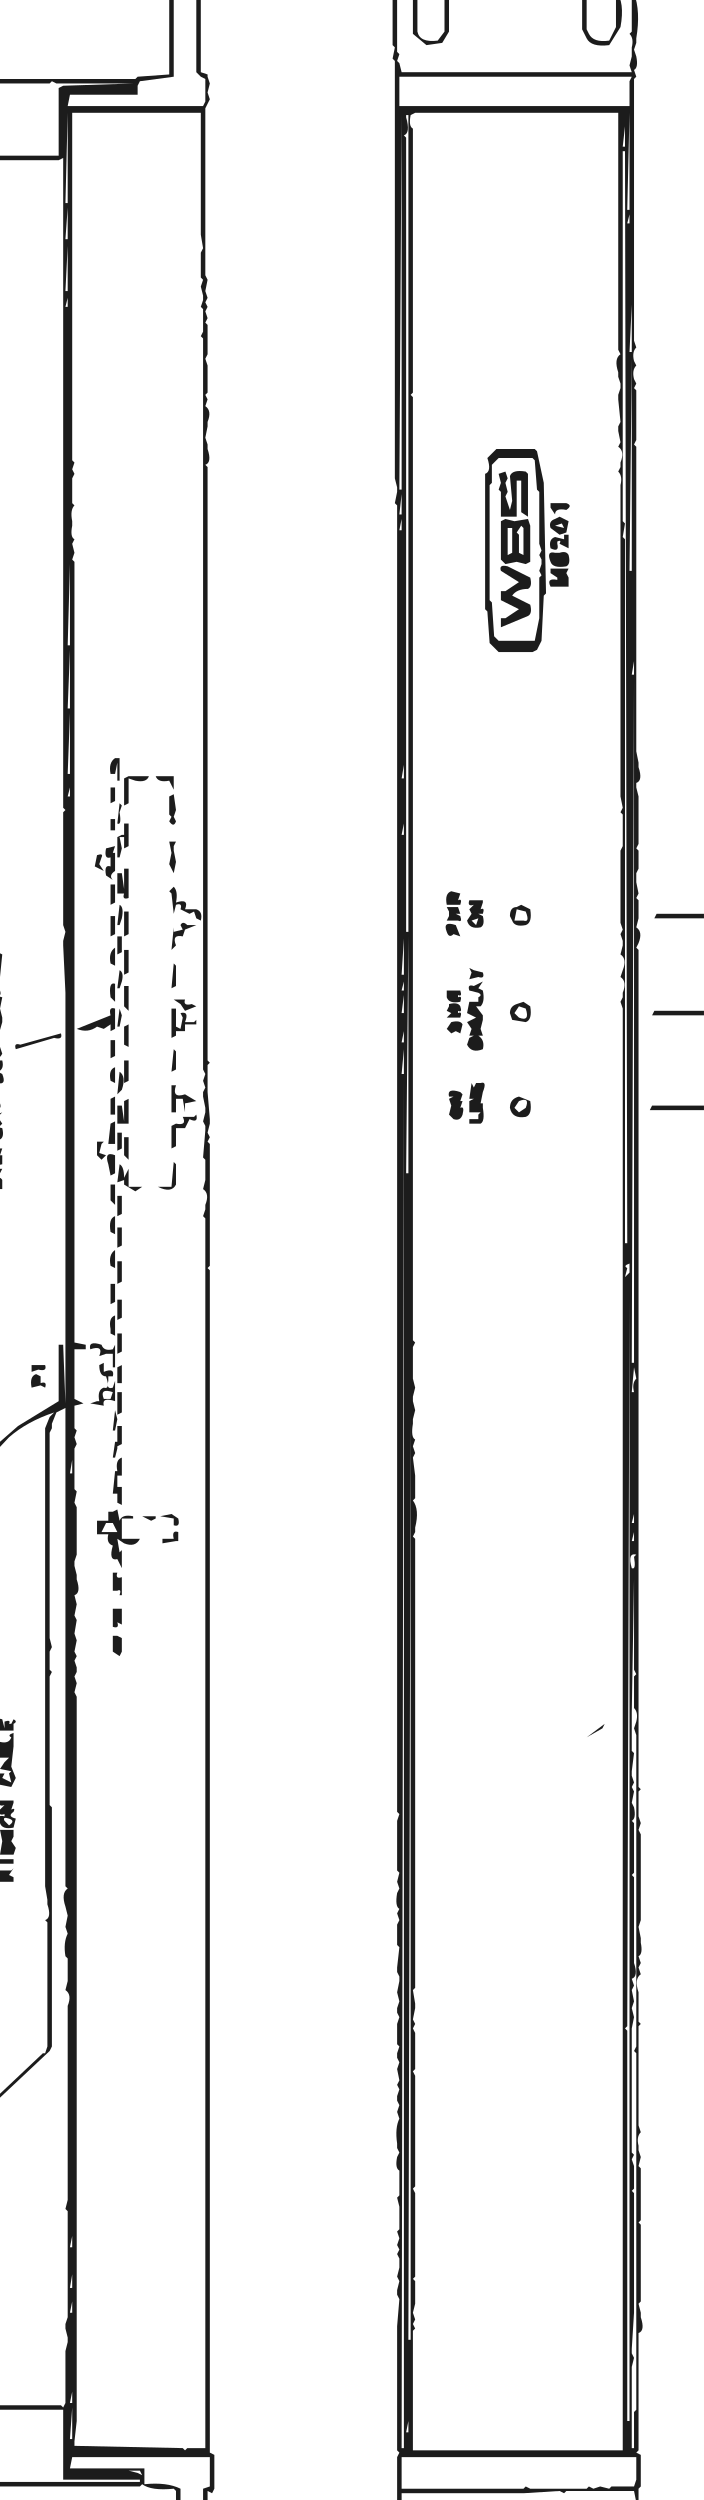
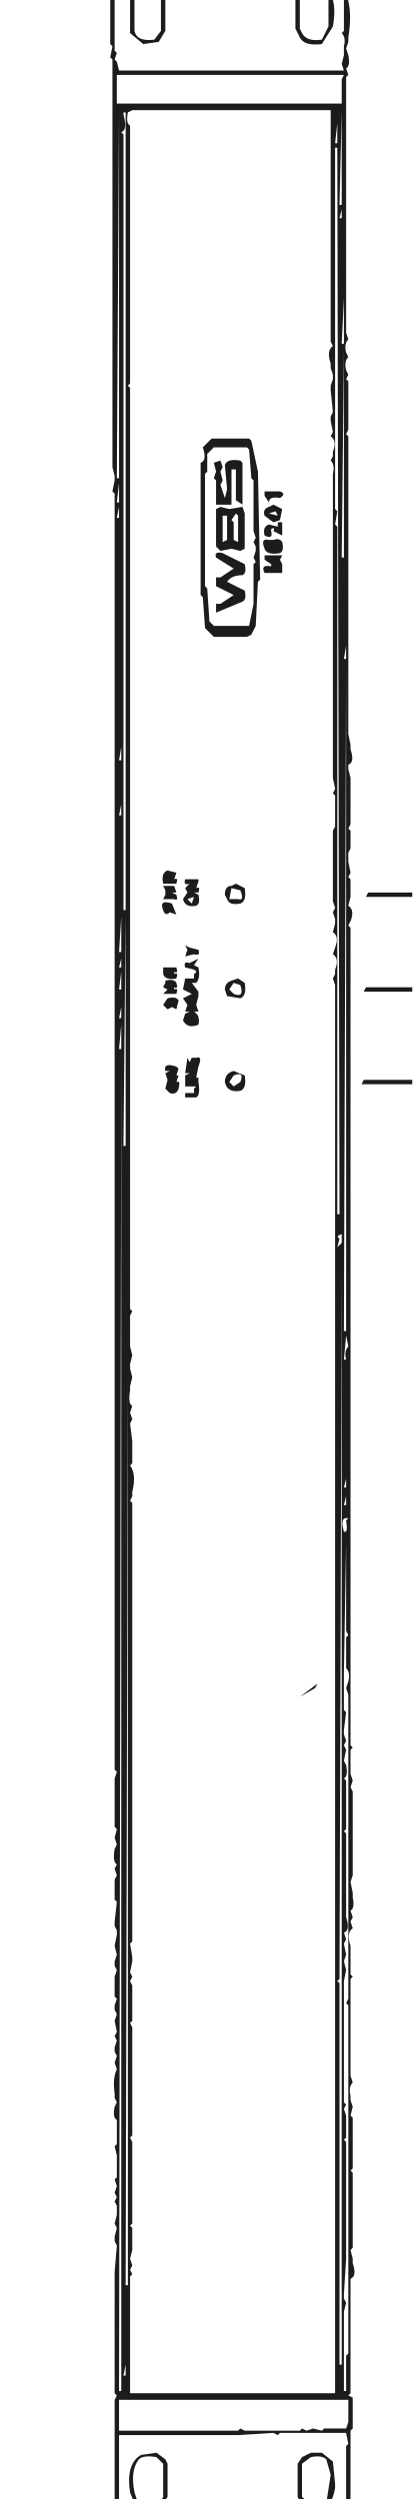
- <svg xmlns="http://www.w3.org/2000/svg" viewBox="0 0 312 1108" data-from="Modules/COMPUTERS/M5201/MECHANICAL/1986 - M5201 - 5201-04-001 - MACHINE CONTROL MODULE MODULE LAYOUT.jpg" data-kind="layout">
-   <g transform="translate(0 1108) rotate(-90)">
+ <svg xmlns="http://www.w3.org/2000/svg" viewBox="0 0 187 1134" data-from="Modules/COMPUTERS/M5201/MECHANICAL/1986 - M5201 - 5201-04-001 - MACHINE CONTROL MODULE MODULE LAYOUT.jpg" data-kind="layout">
+   <g transform="translate(0 1134) rotate(-90)">
    <defs>
      <clipPath id="c">
-         <rect width="1108" height="312" />
+         <rect width="1134" height="187" />
      </clipPath>
    </defs>
    <g clip-path="url(#c)">
-       <g transform="translate(-296 -993)" fill="#1c1c1c">
-         <path class="line" d="M1261 148L1264 149L1266 149L1268 148L1269 149L1280 149L1282 148L1286 149L1289 148L1291 149L1294 148Q1295 150 1300 149L1302 148L1304 149L1306 148L1308 149L1308 158L1307 152L1306 150L1260 150L1259 151L1257 150L1255 150L1250 151L1248 151L1243 150Q1241 153 1236 151Q1234 149 1229 150L1228 151L1185 151L1183 151L1170 151L1170 161L1177 161L1178 162L1190 162Q1191 160 1196 161L1198 161L1307 161L1308 160L1309 161L1309 149L1317 149L1319 149L1321 150L1321 163L1316 162L1315 163L1156 164L1169 164L1170 165Q1171 163 1176 164L1179 165L1183 164L1185 165L1186 164L1321 164L1321 166L1311 166L1311 167L1322 167L1322 157L1323 156L1358 156L1360 156L1364 156Q1363 159 1366 158L1367 160L1367 255L1367 257L1367 459L1368 461L1368 463L1367 466L1367 468L1367 484L1368 486L1367 490Q1370 491 1368 498L1367 500L1368 501L1368 517L1368 521L1368 799L1369 801L1368 806L1369 808L1369 810L1368 816L1369 818L1368 821L1369 823L1369 1053L1370 1054L1371 1068L1415 1068L1417 1069L1417 1082L1372 1082L1371 1085L1370 1085L1367 1086L1363 1085L1360 1086L1356 1084L1308 1084L1306 1084L1282 1084L1280 1085L1275 1084L1272 1085L1270 1084L1268 1085L1266 1084L1263 1085L1261 1084L1260 1085L1247 1085L1245 1084L1242 1085L1240 1085L1230 1085L1229 1084L1227 1085L1224 1084Q1222 1087 1217 1085L1215 1085L1210 1084L1207 1085L1205 1085Q1199 1087 1198 1084L1197 1085L934 1085L933 1086L932 1085L922 1085L920 1085L908 1086L906 1086L902 1085L900 1086L898 1085L897 1086L885 1086L883 1086L843 1086L842 1085L841 1086L319 1086L317 1086L316 1088L301 1088L299 1087L300 1085L259 1085L257 1084Q259 1078 256 1077L257 1074Q255 1072 258 1071L300 1071L301 1070Q300 1060 303 1056L302 1055L302 879L301 877L301 875L301 380L300 379L301 378L301 368L301 364Q299 360 300 353L300 347L301 342L300 340L300 338L301 334L300 332L301 330L300 326L300 324L301 320L300 318L300 316L301 313L301 311L300 305L300 303L300 162L302 160Q304 161 303 159L305 157L346 157Q345 152 348 150L357 150L358 152L359 157L359 151L366 150L367 151L401 151L405 150L408 151L410 150L411 151L421 151L423 151L426 150L429 151L432 150L434 150L491 150L492 151L498 151L498 154L497 152L475 152L475 162L473 162L474 160L473 157L474 155Q473 152 469 153L469 163L475 163L475 165L383 165Q381 165 382 161L383 161Q382 165 387 163L389 163L460 163L460 161L459 154L461 155L461 163L462 163L462 152L460 153L459 152L418 152L416 152L396 152L396 162L395 162L395 153L393 152L393 162L392 153L384 152L382 153L381 152L362 152Q359 153 360 157L380 157Q381 157 380 163L382 169L382 166L402 166L403 167L404 166L475 166L476 169L476 157L500 157L500 157L500 151L502 151L505 150L511 151L511 157L512 157L546 157L547 158Q546 152 549 150L560 150L560 152L554 152L554 162L559 162L559 155L560 155L561 162L561 150L700 150L700 151L700 162L701 162L701 152L703 150L713 150L713 164L550 164L549 166L551 165L561 166L563 165L566 166L567 165L713 165L713 167L704 167L704 168L715 168L715 158L716 157L750 157L751 168L751 151L753 149L761 149L762 151L762 161L764 161L764 151L766 149L901 149L903 150L903 152L902 151L765 151L765 161L766 161L902 161L904 161L904 149L916 149L917 152L917 154L918 161L920 156L952 156L953 157L954 155Q956 156 955 161L958 161L958 151L953 151L963 149L966 150L967 161L967 151L969 149L1105 149L1106 151L970 151L968 153L969 155L968 158L969 161L1107 161L1107 149L1119 149Q1121 150 1119 152L1120 154L1119 156L1121 158L1122 157L1135 157L1136 156Q1137 159 1144 157L1146 157L1150 156L1153 157L1154 158L1154 167L1155 167L1155 149L1167 149Q1169 150 1167 152Q1165 158 1168 160L1166 160L1166 151L1162 151L1162 161L1169 161L1169 150L1170 149L1260 149L1261 148ZM1365 160L1333 192L1333 379L1333 381L1334 386L1333 388L1334 392L1333 395L1334 396L1334 683L1335 684L1334 687L1334 689Q1333 698 1335 704L1335 706L1335 1019L1336 1019L1365 1019L1366 1021L1367 1052L1367 1020L1367 1018L1368 1016L1367 1015L1367 819L1366 818L1367 814L1366 811L1367 809L1367 792L1366 791L1367 789L1366 785L1366 414L1365 409L1366 407L1365 402L1365 400L1366 397L1366 395L1365 392L1365 377L1366 376L1365 375L1365 160ZM303 161L302 511L302 513L303 516L302 518L302 520L303 529L303 533L302 535L303 536L303 560L303 562Q305 568 302 570L303 572L303 585L303 587L303 600L302 601L303 602L303 939L304 940L303 943L303 945L303 954L304 955L303 960L304 962L303 965L304 967L303 969L304 976L304 978Q305 982 303 984L304 985L304 1055L305 1055L305 1021L336 1021L336 826L335 821L336 818L335 816L336 807L336 803L335 801L336 798L335 794L335 792L335 778L336 777L335 776L335 473L335 471L335 440L334 436L334 434Q333 429 335 428L334 426L335 421Q332 419 334 413L334 411L334 193L303 161ZM1333 931L1332 932L990 932L989 933L987 932L960 932L959 933L955 932L951 933L949 932L948 933L940 933L938 933L936 932L935 933L863 933L856 942L842 955L832 960L823 960L813 955L806 945Q805 937 802 933L674 933L673 934L673 952L667 952L666 953L663 952Q658 951 657 953L655 952L623 952L623 933L494 933L493 934L493 970L719 970L738 974Q749 978 758 985L772 1001L783 1019L808 1019L808 1021L782 1022L962 1022L964 1022L985 1021L987 1021L991 1022L994 1021L1028 1021L1030 1021L1044 1021L1045 1022L1046 1021L1334 1021L1333 1019L1333 931ZM338 933L338 1020L337 1021L339 1022L360 1022L362 1022L366 1023L368 1023L372 1022L374 1022L377 1023L424 1023L425 1022L429 1023L511 1023L515 1023Q520 1025 522 1022L526 1023L528 1023L536 1023L537 1022Q543 1021 547 1023L550 1022L555 1023L559 1022Q565 1020 567 1023L568 1022L780 1022L778 1018L773 1016L771 1016L769 1015L680 1015L678 1015L674 1016L672 1015L664 1015L663 1016L661 1015L604 1015L603 1016L591 1016L587 1016L497 1016L495 1015L448 965L444 957L444 934L444 933L338 933ZM458 971L460 976L494 1012L494 1013L497 1014L552 1014L553 1013Q554 1016 560 1014L562 1014L568 1013L570 1013L771 1013L776 1015L778 1017Q774 1005 767 997L751 982L736 975L721 972L461 972L458 971ZM1268 1022L1268 1023L1272 1023L1268 1022ZM1275 1022L1275 1023L1295 1023L1275 1022ZM1298 1022L1298 1023L1312 1023L1298 1022ZM1314 1022L1314 1023L1354 1023L1314 1022ZM1051 1023L1051 1024L1055 1024L1051 1023ZM1061 1023L1061 1024L1088 1024L1061 1023ZM1090 1023L1090 1024L1116 1024L1090 1023ZM1118 1023L1118 1024L1154 1024L1118 1023ZM1357 1023L1357 1083L1359 1084L1369 1084L1370 1082L1372 1080L1415 1080L1415 1071L1415 1070L1370 1070L1368 1055L1366 1054L1362 1054L1362 1024L1357 1023ZM310 1024L310 1057L310 1057L303 1057Q304 1067 301 1073L259 1073L258 1074L258 1082Q259 1084 261 1082L262 1083L293 1083L295 1083L301 1083L302 1086L315 1086L315 1025L310 1024ZM323 1024L323 1025L337 1025L323 1024ZM339 1024L339 1025L344 1025L339 1024ZM379 1024L379 1025L384 1025L379 1024ZM390 1024L390 1025L396 1025L390 1024ZM408 1024L408 1025L413 1025L408 1024ZM751 1024L751 1025L757 1025L751 1024ZM1156 1025L1155 1026L809 1026L808 1031L806 1031L806 1026L784 1026L782 1030L781 1026L771 1026L770 1027L767 1026L764 1027L762 1026L744 1026L743 1027L738 1026L736 1027L715 1027L712 1026L710 1026L706 1027L704 1027Q698 1029 697 1026L693 1027L688 1026L686 1027L680 1026L677 1027L672 1026L670 1027L668 1026L665 1027L663 1027L661 1026L658 1027L654 1026L652 1027L333 1027L331 1027L322 1026L320 1026L319 1074L318 1075L319 1076L319 1084L864 1084L865 1083L868 1084L870 1084Q875 1086 877 1083L881 1084L890 1084L891 1083L903 1084L905 1084L907 1083L911 1084L913 1084L918 1083L920 1083L922 1084L925 1083L928 1084L930 1083L1234 1083L1236 1083L1254 1083L1255 1082L1257 1083L1267 1083L1268 1082L1271 1083L1273 1083L1277 1082L1280 1083L1281 1082L1290 1082L1292 1082L1294 1083L1300 1082L1302 1082L1354 1082L1354 1025L1200 1025L1199 1026L1196 1025L1194 1026L1192 1025L1181 1025L1180 1026Q1178 1024 1173 1025L1171 1025Q1166 1024 1165 1026L1163 1025L1159 1026L1156 1025ZM309 1050L308 1054L307 1056L309 1055L309 1050ZM939 1000Q942 999 941 1002L946 1020Q943 1021 944 1017L939 1000ZM789 1007Q794 1006 795 1009L794 1011L791 1011Q792 1014 789 1013L790 1011L789 1007ZM796 1007L799 1007L799 1013Q796 1014 797 1010L796 1007ZM948 1027L954 1042Q958 1041 957 1044L948 1044L947 1042L950 1042L948 1039L949 1036Q946 1032 948 1027ZM782 1033L783 1036L783 1037Q788 1036 789 1039Q788 1042 794 1040Q794 1037 799 1037L800 1039L796 1039Q798 1044 794 1043L794 1041L792 1041Q788 1040 789 1043L792 1044L783 1044Q785 1038 781 1039L782 1033ZM784 1039L784 1042L787 1043Q789 1037 784 1039ZM806 1033Q810 1032 808 1038Q805 1039 806 1043L808 1044L798 1044L798 1043L804 1043L804 1040L803 1037Q808 1039 806 1033ZM1020 1035L1025 1036Q1026 1039 1024 1038L1021 1037L1018 1039L1020 1035ZM724 1036L730 1036L730 1041L734 1041L734 1043L735 1045L730 1046Q733 1047 732 1052L731 1052L731 1047L722 1047L722 1055Q718 1053 720 1048L722 1045L716 1046L717 1047L709 1047L713 1045Q712 1041 719 1043Q720 1040 724 1041L724 1036ZM725 1038L725 1045L729 1043L729 1040L725 1038ZM892 1036L898 1036L898 1039L897 1038L893 1037L892 1040L890 1038L892 1036ZM1016 1040Q1021 1039 1020 1042L1024 1042Q1023 1039 1028 1040L1029 1044L1026 1043L1026 1044L1018 1044Q1016 1041 1014 1043L1016 1040ZM888 1041Q894 1039 892 1044L884 1044L883 1042L888 1041ZM897 1041L906 1042L907 1044L897 1044L897 1041ZM813 1042L815 1042Q820 1041 821 1044L812 1044L813 1042ZM826 1042L835 1042L835 1044L827 1044L826 1042ZM843 1042Q848 1041 850 1044L842 1044L843 1042ZM858 1042Q864 1041 865 1044L857 1044L858 1042ZM872 1042L879 1042L879 1044L870 1044L872 1042ZM910 1042L917 1042L918 1044L910 1044L910 1042ZM925 1042Q930 1041 931 1044L924 1044L925 1042ZM935 1042L943 1042L943 1044L936 1044L935 1042ZM962 1042Q969 1041 968 1044L960 1044L962 1042ZM977 1042Q982 1041 984 1044L976 1044L977 1042ZM989 1042L998 1042L998 1044L990 1044L989 1042ZM1003 1042L1012 1042L1012 1044L1004 1044L1003 1042ZM1036 1042L1041 1042L1041 1044L1036 1044L1036 1042ZM1048 1042L1055 1042L1055 1044L1049 1044L1048 1042ZM1061 1042Q1066 1041 1068 1044L1068 1046L1058 1046L1058 1045L1066 1045L1061 1044L1061 1042ZM672 1043L679 1043L679 1045L678 1047L672 1047L670 1046L672 1043ZM683 1043L691 1043L691 1047L684 1047L685 1045Q682 1046 683 1043ZM699 1043L707 1043L707 1045Q704 1044 705 1047L697 1047L697 1046Q700 1047 699 1045L699 1043ZM742 1043L752 1044L752 1045Q757 1044 758 1047L750 1047L750 1045L745 1045L745 1047L737 1047L738 1045L742 1045L742 1043ZM758 1043L765 1044L765 1045L772 1045L772 1047L764 1047L763 1045L762 1045L758 1044L758 1043ZM770 1043L779 1044L775 1045L770 1044L770 1043ZM777 1045L787 1045L787 1047L778 1047L777 1045ZM791 1045L798 1045L799 1047L791 1047L791 1045ZM804 1045L813 1045L813 1047L805 1047L804 1045ZM819 1045L828 1045L828 1047L820 1047L819 1045ZM835 1045L845 1045L845 1047L836 1047L835 1045ZM851 1045L860 1045L860 1047L852 1047L851 1045ZM865 1045L874 1045L874 1047L866 1047L865 1045ZM880 1045L888 1046Q887 1048 882 1048L886 1050L878 1050L878 1056L876 1053L879 1048L881 1048L880 1045ZM894 1045L902 1045L902 1047L895 1047L894 1045ZM906 1045L914 1045L914 1047L907 1048L916 1048L917 1050L906 1050L906 1045ZM919 1045L929 1046Q927 1049 921 1047L919 1045ZM949 1045L957 1046L954 1047L949 1046L949 1045ZM966 1045L974 1046Q973 1048 969 1047L966 1046L966 1045ZM981 1045L989 1045L989 1047L982 1047L981 1045ZM994 1045L1003 1046Q1002 1048 997 1047L994 1046L994 1045ZM1008 1045L1017 1045L1017 1047L1010 1048L1019 1048L1019 1050L1006 1050Q1005 1047 1008 1048L1008 1045ZM1024 1045L1033 1045L1034 1047L1034 1048L1039 1048L1039 1050L1029 1050L1028 1048L1033 1048L1033 1046L1028 1047L1024 1046L1024 1045ZM1039 1045L1048 1046L1047 1047L1044 1046Q1038 1047 1039 1045ZM892 1048L900 1048L900 1050L890 1050L892 1048ZM924 1048L934 1048L934 1050L925 1050L924 1048ZM941 1048L949 1048L950 1050L940 1050L941 1048ZM958 1048L967 1048L967 1050L956 1050L958 1048ZM972 1048L983 1048L983 1050L973 1050L972 1048ZM989 1048L1000 1048L1000 1050L990 1050L989 1048ZM1047 1048L1059 1048L1060 1050L1060 1059Q1057 1058 1058 1053L1059 1050L1048 1050L1047 1048ZM732 1056L732 1062L731 1062L730 1060L732 1056ZM1060 1062L1060 1070L1054 1070L1058 1068Q1057 1063 1060 1062ZM878 1063L878 1069L889 1070L888 1071L879 1071Q875 1069 878 1063ZM732 1064L733 1069L731 1072Q727 1073 728 1070L731 1070L732 1064ZM720 1065L722 1065L722 1070Q726 1069 725 1072L721 1072L721 1071L720 1065ZM1009 1068L1011 1070Q1009 1072 1004 1071Q1006 1077 1001 1075L1001 1080Q1000 1083 996 1082L997 1080L1000 1079L999 1077L1001 1073Q1004 1074 1003 1071L999 1070L1008 1069L1009 1068ZM1021 1068L1026 1069L1031 1068L1031 1071L1029 1070L1027 1070L1022 1071L1017 1070L1021 1068ZM1040 1068L1042 1069L1043 1068L1051 1068L1052 1070L1045 1071L1042 1070L1040 1071Q1037 1070 1040 1068ZM895 1069L905 1069L906 1071Q905 1076 909 1074L909 1079L910 1080Q906 1081 908 1077L904 1075L904 1071L896 1071L895 1069ZM911 1069L923 1069L923 1071Q917 1069 919 1075L916 1080L915 1075L911 1075L917 1074L917 1071L911 1071L911 1069ZM929 1069L939 1070L938 1071L930 1071L929 1069ZM944 1069L957 1069L957 1071L949 1071L948 1073L953 1074L955 1073Q956 1077 951 1075L951 1079L952 1080L950 1080L950 1075L947 1075L947 1071L945 1071L944 1069ZM966 1069L977 1070L976 1071L967 1071L966 1069ZM983 1069L993 1070L991 1070L992 1074L994 1073Q996 1074 994 1076L994 1080L992 1075L989 1074Q990 1069 985 1071L983 1069ZM961 1070L961 1075Q958 1074 959 1078L958 1080L956 1075L959 1073L961 1070ZM1378 1167L1383 1168L1384 1167L1416 1167L1417 1169L1417 1273L1418 1274L1414 1275L1412 1275L1409 1274L1407 1274Q1399 1277 1387 1275L1385 1275L1382 1274L1379 1275Q1374 1276 1373 1274L1370 1275L1369 1274L1253 1274L1250 1275Q1248 1273 1244 1274L1242 1275Q1240 1273 1236 1274L1234 1275L1232 1274L1231 1275L1211 1275L1209 1275L1207 1274L1206 1275L1071 1275L1066 1276L1064 1276Q1058 1278 1057 1275L1055 1275L1051 1276L1030 1276L1028 1275L1027 1276L1019 1276L1017 1275L1013 1275L1008 1276L1006 1275L1005 1276L997 1276L993 1275Q991 1278 986 1276L984 1275L983 1276L612 1276L611 1277L610 1276L599 1276L596 1277L593 1276L591 1277L555 1277L553 1277L550 1276L545 1277L543 1277Q538 1278 537 1276L534 1277L532 1276L529 1277Q527 1274 521 1276L519 1276L508 1276L507 1277L506 1276L462 1276L459 1277Q457 1275 453 1276L451 1276L448 1277L444 1276L443 1277L432 1277L430 1277L420 1277L419 1276L418 1277L409 1277L407 1277L384 1277L383 1276L379 1277L377 1277Q371 1279 370 1276L318 1276L317 1275L316 1277L302 1277L301 1276L277 1276L275 1276L257 1276L257 1268L257 1266L256 1262L256 1171L258 1169L315 1169L317 1170L318 1169L371 1169L373 1169L385 1170L387 1169L389 1169L393 1170L395 1169L399 1170L403 1170L405 1169L407 1170L409 1169L412 1170L415 1169L416 1170L426 1170L430 1169L431 1170L442 1170Q443 1168 448 1169L450 1170L452 1169L454 1169Q461 1168 465 1170L468 1169L471 1170L473 1169L475 1169L478 1170L480 1169L482 1170L487 1169L490 1170L492 1169L494 1169L497 1170L498 1169L507 1169L510 1170L512 1169L514 1169L517 1170L521 1169L526 1170L528 1170L530 1169L532 1169L541 1170L542 1169L551 1169L553 1170L556 1169L558 1170Q559 1168 565 1169L567 1170L570 1169L574 1170L575 1169L597 1169L600 1170L601 1169L630 1169L632 1169L1180 1169L1181 1168L1186 1169L1188 1169L1192 1168L1377 1168L1378 1167ZM1377 1169L1376 1170L1372 1171L1372 1273L1375 1272L1379 1273L1383 1273Q1387 1274 1389 1272L1390 1273L1415 1273L1416 1272L1416 1251L1416 1249Q1418 1243 1415 1242Q1414 1237 1416 1236L1415 1232L1415 1230L1416 1227L1415 1222L1416 1219L1415 1217L1416 1214L1415 1213L1415 1172Q1417 1170 1415 1169L1381 1169L1380 1170L1377 1169ZM1169 1170L1169 1171L1174 1171L1169 1170ZM1176 1170L1176 1171L1185 1171L1176 1170ZM1187 1170L1187 1171L1353 1171L1187 1170ZM1357 1170L1357 1272L1368 1272L1370 1273L1370 1171L1370 1170L1357 1170ZM258 1171L258 1274L294 1274L295 1275L300 1274L300 1244L299 1243L300 1241L299 1225L299 1223L299 1171L258 1171ZM301 1171L301 1225L302 1226L301 1228L301 1240L301 1242L301 1253L302 1254L301 1256L302 1259L301 1263L302 1264L302 1274L305 1275L315 1275L315 1172L315 1171L301 1171ZM319 1171L319 1172L926 1172L319 1171ZM928 1171L928 1172L939 1172L928 1171ZM942 1171L942 1172L947 1172L942 1171ZM955 1171L955 1172L963 1172L955 1171ZM965 1171L965 1172L969 1172L965 1171ZM972 1171L972 1172L988 1172L972 1171ZM1034 1171L1034 1172L1039 1172L1034 1171ZM1059 1171L1059 1172L1065 1172L1059 1171ZM1344 1172L1343 1173L991 1173L991 1174L1353 1174L1353 1173L1352 1173Q1345 1175 1344 1172ZM326 1173L326 1174L331 1174L326 1173ZM884 1173L884 1174L989 1174L884 1173ZM367 1174L367 1175L777 1175L367 1174ZM1229 1175L1228 1176L810 1176L809 1177L807 1176L795 1176L793 1176L789 1177L785 1176L783 1176L779 1177L775 1176L773 1176Q767 1175 766 1177L763 1176L760 1177L758 1176L750 1177L748 1177L740 1177L739 1176Q735 1179 727 1177L725 1177L723 1176L722 1177L694 1177L692 1177L523 1177L522 1176L516 1177L514 1177L509 1176L507 1177L505 1176L503 1177L487 1177L486 1176L484 1177L435 1177L434 1176L432 1177L420 1177L418 1177L395 1177L394 1176L393 1177L385 1177L383 1177L379 1176L376 1177L374 1176L372 1177L371 1176L318 1176L318 1269L319 1269L957 1269L960 1268L962 1269L964 1269Q969 1271 971 1268L974 1269Q979 1271 981 1268L985 1269L987 1269L990 1268L992 1269L995 1268L1025 1268L1027 1268L1029 1269L1043 1269L1044 1268L1046 1269L1051 1268L1187 1268L1189 1268Q1193 1269 1195 1267L1197 1268L1199 1268Q1204 1270 1206 1267L1208 1268L1213 1267L1215 1267L1217 1268L1227 1267L1229 1267L1232 1268L1234 1268L1237 1267L1239 1267Q1245 1265 1247 1268L1249 1267L1354 1267L1354 1177L1353 1175Q1348 1174 1347 1176L1230 1176L1229 1175ZM1166 1269L1165 1270L853 1270L853 1271L1337 1270L1337 1269L1173 1269L1172 1270L1166 1269ZM1339 1269L1339 1270L1348 1270L1339 1269ZM505 1270L504 1271L331 1271L331 1272L828 1272L506 1271L505 1270ZM838 1270L840 1272L844 1272Q843 1269 842 1271L838 1270ZM1305 1271L1305 1272L1309 1272L1305 1271ZM1311 1271L1311 1272L1354 1272L1311 1271ZM1151 1272L1151 1273L1245 1273L1151 1272ZM1248 1272L1248 1273L1269 1273L1248 1272ZM319 1273L319 1274L335 1274L336 1275L494 1275L495 1274L497 1275L633 1275L635 1275L638 1274L641 1275Q645 1276 647 1274L661 1274L662 1275L664 1274L704 1274L645 1273L643 1273L628 1273L627 1274L619 1273L617 1273L614 1274L612 1273L610 1274L605 1273L603 1274Q598 1275 597 1273L596 1274L586 1274L584 1274L574 1274L573 1273L572 1274L536 1274L534 1274Q528 1276 527 1273L524 1274L522 1273L517 1274L514 1273L510 1274L505 1273L503 1273L450 1273L449 1274L447 1273L444 1274L434 1274L433 1273L432 1274L381 1274L379 1274L363 1273L361 1273L359 1274L355 1273L319 1273ZM709 1273Q708 1275 714 1274L715 1275Q716 1271 709 1273ZM721 1273L721 1274L725 1274L721 1273ZM729 1273L729 1274L733 1274L729 1273ZM787 1273L787 1274Q791 1273 793 1275L798 1274L787 1273ZM800 1273L800 1274L1102 1274L800 1273ZM1105 1273L1105 1274L1111 1274L1105 1273ZM1389 1176L1405 1176L1409 1180L1410 1188L1408 1191L1406 1192L1390 1192L1385 1189L1384 1182L1389 1176ZM1390 1178Q1385 1179 1386 1187L1390 1190L1406 1190L1409 1186L1408 1181L1405 1178L1390 1178ZM948 1191L951 1193Q952 1197 950 1198L946 1197L947 1195L946 1193L948 1191ZM953 1191L955 1193L956 1191L958 1192L959 1192Q960 1196 958 1197Q955 1198 956 1196L955 1196Q956 1198 953 1197L953 1191ZM962 1191L965 1191L965 1197Q962 1198 963 1196L962 1196Q963 1198 960 1197Q959 1192 962 1191ZM991 1191Q996 1189 994 1195L989 1197L990 1194Q988 1192 991 1191ZM996 1191L998 1192L1000 1192L1002 1191L1002 1196L999 1197L999 1195L998 1197Q995 1198 996 1196L996 1191ZM1003 1191Q1008 1190 1009 1193L1008 1197L1005 1196Q1006 1198 1003 1197L1003 1191ZM910 1192L914 1193L917 1192L918 1194L918 1192Q922 1191 920 1197L919 1198L916 1197L916 1198L913 1197Q914 1199 910 1198Q907 1197 908 1194L910 1192ZM941 1200L944 1201L945 1203L945 1201L948 1202L951 1200L953 1204L955 1200L960 1201L960 1205L962 1205Q963 1207 964 1205L965 1201Q968 1200 967 1203L969 1207L966 1205L965 1207Q960 1208 958 1206L958 1204L954 1207L952 1207L948 1206L945 1207L945 1205Q943 1208 939 1207Q937 1202 941 1200ZM996 1200L999 1202L1001 1201L1003 1203Q1002 1200 1005 1201L1005 1207L1004 1207L1001 1206Q1002 1208 999 1207L999 1205L998 1207Q994 1208 993 1206Q992 1201 996 1200ZM996 1202L994 1204L997 1205L996 1202ZM906 1201L908 1201L908 1205L910 1205L911 1206L911 1201L916 1201L917 1203L917 1201L924 1202L922 1203L924 1204L924 1206Q925 1209 920 1207L915 1206L915 1207L913 1207Q907 1208 906 1206L906 1201ZM970 1201L973 1202L975 1201L974 1203L973 1207Q970 1208 971 1205L970 1201ZM1134 1208L1194 1208Q1195 1211 1201 1209L1205 1213L1205 1230L1204 1231L1190 1234L1141 1235L1140 1234L1120 1233L1116 1231L1115 1229L1115 1214L1119 1210L1133 1209L1134 1208ZM1138 1210L1137 1211L1122 1212L1120 1214L1120 1230L1130 1232L1148 1232L1149 1233L1151 1232L1154 1233L1156 1233L1158 1232L1160 1233L1163 1232L1186 1232L1187 1231L1200 1230L1201 1229L1201 1214L1198 1211L1190 1211L1189 1210L1138 1210ZM1187 1214L1190 1215L1194 1214L1195 1217L1192 1218L1190 1217L1186 1218L1184 1217L1178 1219L1182 1220L1193 1219Q1196 1220 1195 1226L1194 1227L1175 1227L1177 1224L1191 1224L1191 1222L1175 1222L1175 1215L1186 1215L1187 1214ZM1126 1215L1130 1215L1130 1217L1134 1223L1138 1215L1142 1215L1142 1217L1146 1223L1151 1215Q1154 1214 1153 1218L1148 1228Q1144 1229 1143 1227Q1143 1222 1140 1220L1136 1228Q1132 1229 1131 1227L1126 1215ZM1156 1215L1173 1215L1174 1217L1173 1221L1174 1227L1171 1228L1155 1228L1154 1226L1155 1222L1154 1217L1156 1215ZM1158 1218L1159 1220L1170 1220L1170 1218L1158 1218ZM1168 1222L1167 1223L1159 1223L1158 1225L1170 1225L1171 1224L1168 1222ZM913 1219Q917 1219 918 1223L916 1228Q910 1229 909 1226Q908 1220 913 1219ZM913 1221L911 1223L913 1226Q918 1228 916 1223L913 1221ZM955 1219Q958 1219 959 1222L960 1225L958 1228Q952 1229 951 1226L952 1220L955 1219ZM955 1221L953 1223Q951 1228 957 1226L958 1223L955 1221ZM998 1219Q1002 1219 1002 1222L1003 1224L1001 1228Q995 1229 994 1226Q993 1221 996 1220L998 1219ZM996 1221L996 1223L996 1225Q995 1228 1000 1226L1001 1222L996 1221ZM1144 1237Q1148 1235 1147 1240L1148 1240L1150 1237L1152 1237L1152 1245L1150 1244L1148 1245L1146 1245L1144 1245L1144 1237ZM1155 1237Q1160 1235 1159 1239L1159 1241Q1160 1244 1158 1245Q1154 1246 1153 1244Q1152 1238 1155 1237ZM1161 1237Q1165 1236 1166 1239L1165 1243L1167 1243L1167 1245L1161 1245L1163 1241Q1165 1242 1164 1240L1163 1240Q1159 1241 1161 1237ZM1170 1237Q1173 1236 1174 1239L1175 1241L1173 1245L1168 1244L1167 1241L1170 1237ZM1171 1239L1170 1243L1172 1242L1171 1239ZM1179 1237L1181 1237L1181 1244Q1180 1247 1178 1244Q1179 1239 1176 1239L1179 1237ZM1391 1251L1404 1251L1409 1255L1410 1263L1408 1266Q1403 1270 1392 1268L1384 1263Q1383 1255 1387 1253L1391 1251ZM1391 1253L1389 1254Q1385 1256 1386 1263L1392 1266L1404 1266L1406 1265Q1410 1264 1408 1257L1405 1253L1391 1253ZM634 1253L640 1261L638 1260L634 1253ZM912 1281L914 1282L914 1337L917 1337L926 1342L929 1347L931 1357Q930 1364 925 1368Q921 1372 913 1372Q903 1370 899 1364L896 1357L896 1352Q898 1344 904 1340L912 1337L912 1281ZM954 1282L956 1283L956 1336L958 1336Q966 1338 970 1345Q974 1349 972 1359L964 1369L955 1371Q945 1369 941 1363Q938 1358 938 1352Q939 1343 946 1339L954 1336L954 1282ZM997 1283L999 1284L999 1336L1003 1336Q1010 1338 1014 1345Q1018 1349 1016 1358Q1014 1365 1008 1369L998 1371Q988 1369 983 1362L981 1352Q983 1343 989 1339L997 1336L997 1283Z" />
-         <path class="text" d="M877 987Q881 986 882 989Q883 993 881 994L877 994L877 987ZM886 987L886 994L884 993Q883 988 886 987ZM890 987Q893 986 892 989L890 990L893 991L893 987L899 988Q900 986 901 989L901 992Q905 991 904 994Q900 995 899 993L899 990L895 991L895 994L892 993L892 994L888 994Q887 991 891 992L891 991Q887 992 888 989L890 987ZM907 987Q910 986 909 989L911 994L909 992L906 994L905 993L907 987ZM911 987L915 989Q914 986 917 987L915 993Q912 994 913 991L911 987ZM925 987L929 988L930 988Q928 993 932 992Q931 988 934 987L934 994Q930 995 929 992L928 994Q923 996 924 992L927 992L923 990L925 987ZM935 987Q943 984 940 993L937 994Q933 992 935 987ZM944 987Q947 988 946 992L950 992L947 990L949 987L953 988L956 987L955 990L957 990Q955 985 962 987L961 989Q962 992 960 991L960 992Q963 991 962 994L957 993L953 994L951 994L944 992L941 993L944 987ZM965 987L967 990L969 987Q971 988 970 993L968 992L965 993Q962 994 963 991L965 987ZM971 987L976 988L978 987L978 992L982 992L981 994L971 993L971 987ZM628 992L632 993Q631 997 634 998Q635 996 636 999L632 999L630 999L621 998L616 1000L612 998L613 993L618 993L618 995L616 994L614 998L618 997L619 998L620 993L623 995L625 997L625 993L628 992ZM640 992Q643 991 642 994L638 995L641 995Q642 998 640 997L640 998L642 999Q641 1001 640 999L637 999L637 993L640 992ZM570 993L575 993L575 998L576 999L573 997L572 999L570 999L570 993ZM578 993L580 993L580 999L578 999L578 993ZM582 993L588 994L593 993L593 999L592 999L590 999L588 998L585 1000L582 999L582 993ZM596 993Q600 991 599 995L600 995Q599 992 602 993L604 995Q603 992 606 993L606 999L605 999L602 998Q603 1000 601 999Q599 996 598 1000L594 999Q593 994 596 993ZM597 995L595 997Q597 1000 598 997Q599 994 597 995Z" />
+       <g transform="translate(-270 -1117)" fill="#1c1c1c">
+         <path class="line" d="M1378 1167L1383 1168L1384 1167L1416 1167L1417 1169L1417 1273L1418 1274L1414 1275L1412 1275L1409 1274L1407 1274Q1399 1277 1387 1275L1385 1275L1382 1274L1379 1275Q1374 1276 1373 1274L1370 1275L1369 1274L1253 1274L1250 1275Q1248 1273 1244 1274L1242 1275Q1240 1273 1236 1274L1234 1275L1232 1274L1231 1275L1211 1275L1209 1275L1207 1274L1206 1275L1071 1275L1066 1276L1064 1276Q1058 1278 1057 1275L1055 1275L1051 1276L1030 1276L1028 1275L1027 1276L1019 1276L1017 1275L1013 1275L1008 1276L1006 1275L1005 1276L997 1276L993 1275Q991 1278 986 1276L984 1275L983 1276L612 1276L611 1277L610 1276L599 1276L596 1277L593 1276L591 1277L555 1277L553 1277L550 1276L545 1277L543 1277Q538 1278 537 1276L534 1277L532 1276L529 1277Q527 1274 521 1276L519 1276L508 1276L507 1277L506 1276L462 1276L459 1277Q457 1275 453 1276L451 1276L448 1277L444 1276L443 1277L432 1277L430 1277L420 1277L419 1276L418 1277L409 1277L407 1277L384 1277L383 1276L379 1277L377 1277Q371 1279 370 1276L318 1276L317 1275L316 1277L302 1277L301 1276L277 1276L275 1276L257 1276L257 1268L257 1266L256 1262L256 1171L258 1169L315 1169L317 1170L318 1169L371 1169L373 1169L385 1170L387 1169L389 1169L393 1170L395 1169L399 1170L403 1170L405 1169L407 1170L409 1169L412 1170L415 1169L416 1170L426 1170L430 1169L431 1170L442 1170Q443 1168 448 1169L450 1170L452 1169L454 1169Q461 1168 465 1170L468 1169L471 1170L473 1169L475 1169L478 1170L480 1169L482 1170L487 1169L490 1170L492 1169L494 1169L497 1170L498 1169L507 1169L510 1170L512 1169L514 1169L517 1170L521 1169L526 1170L528 1170L530 1169L532 1169L541 1170L542 1169L551 1169L553 1170L556 1169L558 1170Q559 1168 565 1169L567 1170L570 1169L574 1170L575 1169L597 1169L600 1170L601 1169L630 1169L632 1169L1180 1169L1181 1168L1186 1169L1188 1169L1192 1168L1377 1168L1378 1167ZM1377 1169L1376 1170L1372 1171L1372 1273L1375 1272L1379 1273L1383 1273Q1387 1274 1389 1272L1390 1273L1415 1273L1416 1272L1416 1251L1416 1249Q1418 1243 1415 1242Q1414 1237 1416 1236L1415 1232L1415 1230L1416 1227L1415 1222L1416 1219L1415 1217L1416 1214L1415 1213L1415 1172Q1417 1170 1415 1169L1381 1169L1380 1170L1377 1169ZM1169 1170L1169 1171L1174 1171L1169 1170ZM1176 1170L1176 1171L1185 1171L1176 1170ZM1187 1170L1187 1171L1353 1171L1187 1170ZM1357 1170L1357 1272L1368 1272L1370 1273L1370 1171L1370 1170L1357 1170ZM258 1171L258 1274L294 1274L295 1275L300 1274L300 1244L299 1243L300 1241L299 1225L299 1223L299 1171L258 1171ZM301 1171L301 1225L302 1226L301 1228L301 1240L301 1242L301 1253L302 1254L301 1256L302 1259L301 1263L302 1264L302 1274L305 1275L315 1275L315 1172L315 1171L301 1171ZM319 1171L319 1172L926 1172L319 1171ZM928 1171L928 1172L939 1172L928 1171ZM942 1171L942 1172L947 1172L942 1171ZM955 1171L955 1172L963 1172L955 1171ZM965 1171L965 1172L969 1172L965 1171ZM972 1171L972 1172L988 1172L972 1171ZM1034 1171L1034 1172L1039 1172L1034 1171ZM1059 1171L1059 1172L1065 1172L1059 1171ZM1344 1172L1343 1173L991 1173L991 1174L1353 1174L1353 1173L1352 1173Q1345 1175 1344 1172ZM326 1173L326 1174L331 1174L326 1173ZM884 1173L884 1174L989 1174L884 1173ZM367 1174L367 1175L777 1175L367 1174ZM1229 1175L1228 1176L810 1176L809 1177L807 1176L795 1176L793 1176L789 1177L785 1176L783 1176L779 1177L775 1176L773 1176Q767 1175 766 1177L763 1176L760 1177L758 1176L750 1177L748 1177L740 1177L739 1176Q735 1179 727 1177L725 1177L723 1176L722 1177L694 1177L692 1177L523 1177L522 1176L516 1177L514 1177L509 1176L507 1177L505 1176L503 1177L487 1177L486 1176L484 1177L435 1177L434 1176L432 1177L420 1177L418 1177L395 1177L394 1176L393 1177L385 1177L383 1177L379 1176L376 1177L374 1176L372 1177L371 1176L318 1176L318 1269L319 1269L957 1269L960 1268L962 1269L964 1269Q969 1271 971 1268L974 1269Q979 1271 981 1268L985 1269L987 1269L990 1268L992 1269L995 1268L1025 1268L1027 1268L1029 1269L1043 1269L1044 1268L1046 1269L1051 1268L1187 1268L1189 1268Q1193 1269 1195 1267L1197 1268L1199 1268Q1204 1270 1206 1267L1208 1268L1213 1267L1215 1267L1217 1268L1227 1267L1229 1267L1232 1268L1234 1268L1237 1267L1239 1267Q1245 1265 1247 1268L1249 1267L1354 1267L1354 1177L1353 1175Q1348 1174 1347 1176L1230 1176L1229 1175ZM1166 1269L1165 1270L853 1270L853 1271L1337 1270L1337 1269L1173 1269L1172 1270L1166 1269ZM1339 1269L1339 1270L1348 1270L1339 1269ZM505 1270L504 1271L331 1271L331 1272L828 1272L506 1271L505 1270ZM838 1270L840 1272L844 1272Q843 1269 842 1271L838 1270ZM1305 1271L1305 1272L1309 1272L1305 1271ZM1311 1271L1311 1272L1354 1272L1311 1271ZM1151 1272L1151 1273L1245 1273L1151 1272ZM1248 1272L1248 1273L1269 1273L1248 1272ZM319 1273L319 1274L335 1274L336 1275L494 1275L495 1274L497 1275L633 1275L635 1275L638 1274L641 1275Q645 1276 647 1274L661 1274L662 1275L664 1274L704 1274L645 1273L643 1273L628 1273L627 1274L619 1273L617 1273L614 1274L612 1273L610 1274L605 1273L603 1274Q598 1275 597 1273L596 1274L586 1274L584 1274L574 1274L573 1273L572 1274L536 1274L534 1274Q528 1276 527 1273L524 1274L522 1273L517 1274L514 1273L510 1274L505 1273L503 1273L450 1273L449 1274L447 1273L444 1274L434 1274L433 1273L432 1274L381 1274L379 1274L363 1273L361 1273L359 1274L355 1273L319 1273ZM709 1273Q708 1275 714 1274L715 1275Q716 1271 709 1273ZM721 1273L721 1274L725 1274L721 1273ZM729 1273L729 1274L733 1274L729 1273ZM787 1273L787 1274Q791 1273 793 1275L798 1274L787 1273ZM800 1273L800 1274L1102 1274L800 1273ZM1105 1273L1105 1274L1111 1274L1105 1273ZM273 1176Q286 1174 290 1181L291 1188L288 1192L286 1193L271 1193L265 1189L264 1184L268 1178L273 1176ZM273 1178L270 1179L266 1184L267 1189L271 1191L286 1191L289 1188Q290 1182 288 1180Q283 1176 273 1178ZM1389 1176L1405 1176L1409 1180L1410 1188L1408 1191L1406 1192L1390 1192L1385 1189L1384 1182L1389 1176ZM1390 1178Q1385 1179 1386 1187L1390 1190L1406 1190L1409 1186L1408 1181L1405 1178L1390 1178ZM948 1191L951 1193Q952 1197 950 1198L946 1197L947 1195L946 1193L948 1191ZM953 1191L955 1193L956 1191L958 1192L959 1192Q960 1196 958 1197Q955 1198 956 1196L955 1196Q956 1198 953 1197L953 1191ZM962 1191L965 1191L965 1197Q962 1198 963 1196L962 1196Q963 1198 960 1197Q959 1192 962 1191ZM991 1191Q996 1189 994 1195L989 1197L990 1194Q988 1192 991 1191ZM996 1191L998 1192L1000 1192L1002 1191L1002 1196L999 1197L999 1195L998 1197Q995 1198 996 1196L996 1191ZM1003 1191Q1008 1190 1009 1193L1008 1197L1005 1196Q1006 1198 1003 1197L1003 1191ZM910 1192L914 1193L917 1192L918 1194L918 1192Q922 1191 920 1197L919 1198L916 1197L916 1198L913 1197Q914 1199 910 1198Q907 1197 908 1194L910 1192ZM941 1200L944 1201L945 1203L945 1201L948 1202L951 1200L953 1204L955 1200L960 1201L960 1205L962 1205Q963 1207 964 1205L965 1201Q968 1200 967 1203L969 1207L966 1205L965 1207Q960 1208 958 1206L958 1204L954 1207L952 1207L948 1206L945 1207L945 1205Q943 1208 939 1207Q937 1202 941 1200ZM996 1200L999 1202L1001 1201L1003 1203Q1002 1200 1005 1201L1005 1207L1004 1207L1001 1206Q1002 1208 999 1207L999 1205L998 1207Q994 1208 993 1206Q992 1201 996 1200ZM996 1202L994 1204L997 1205L996 1202ZM906 1201L908 1201L908 1205L910 1205L911 1206L911 1201L916 1201L917 1203L917 1201L924 1202L922 1203L924 1204L924 1206Q925 1209 920 1207L915 1206L915 1207L913 1207Q907 1208 906 1206L906 1201ZM970 1201L973 1202L975 1201L974 1203L973 1207Q970 1208 971 1205L970 1201ZM1134 1208L1194 1208Q1195 1211 1201 1209L1205 1213L1205 1230L1204 1231L1190 1234L1141 1235L1140 1234L1120 1233L1116 1231L1115 1229L1115 1214L1119 1210L1133 1209L1134 1208ZM1138 1210L1137 1211L1122 1212L1120 1214L1120 1230L1130 1232L1148 1232L1149 1233L1151 1232L1154 1233L1156 1233L1158 1232L1160 1233L1163 1232L1186 1232L1187 1231L1200 1230L1201 1229L1201 1214L1198 1211L1190 1211L1189 1210L1138 1210ZM1187 1214L1190 1215L1194 1214L1195 1217L1192 1218L1190 1217L1186 1218L1184 1217L1178 1219L1182 1220L1193 1219Q1196 1220 1195 1226L1194 1227L1175 1227L1177 1224L1191 1224L1191 1222L1175 1222L1175 1215L1186 1215L1187 1214ZM1126 1215L1130 1215L1130 1217L1134 1223L1138 1215L1142 1215L1142 1217L1146 1223L1151 1215Q1154 1214 1153 1218L1148 1228Q1144 1229 1143 1227Q1143 1222 1140 1220L1136 1228Q1132 1229 1131 1227L1126 1215ZM1156 1215L1173 1215L1174 1217L1173 1221L1174 1227L1171 1228L1155 1228L1154 1226L1155 1222L1154 1217L1156 1215ZM1158 1218L1159 1220L1170 1220L1170 1218L1158 1218ZM1168 1222L1167 1223L1159 1223L1158 1225L1170 1225L1171 1224L1168 1222ZM913 1219Q917 1219 918 1223L916 1228Q910 1229 909 1226Q908 1220 913 1219ZM913 1221L911 1223L913 1226Q918 1228 916 1223L913 1221ZM955 1219Q958 1219 959 1222L960 1225L958 1228Q952 1229 951 1226L952 1220L955 1219ZM955 1221L953 1223Q951 1228 957 1226L958 1223L955 1221ZM998 1219Q1002 1219 1002 1222L1003 1224L1001 1228Q995 1229 994 1226Q993 1221 996 1220L998 1219ZM996 1221L996 1223L996 1225Q995 1228 1000 1226L1001 1222L996 1221ZM1144 1237Q1148 1235 1147 1240L1148 1240L1150 1237L1152 1237L1152 1245L1150 1244L1148 1245L1146 1245L1144 1245L1144 1237ZM1155 1237Q1160 1235 1159 1239L1159 1241Q1160 1244 1158 1245Q1154 1246 1153 1244Q1152 1238 1155 1237ZM1161 1237Q1165 1236 1166 1239L1165 1243L1167 1243L1167 1245L1161 1245L1163 1241Q1165 1242 1164 1240L1163 1240Q1159 1241 1161 1237ZM1170 1237Q1173 1236 1174 1239L1175 1241L1173 1245L1168 1244L1167 1241L1170 1237ZM1171 1239L1170 1243L1172 1242L1171 1239ZM1179 1237L1181 1237L1181 1244Q1180 1247 1178 1244Q1179 1239 1176 1239L1179 1237ZM1391 1251L1404 1251L1409 1255L1410 1263L1408 1266Q1403 1270 1392 1268L1384 1263Q1383 1255 1387 1253L1391 1251ZM1391 1253L1389 1254Q1385 1256 1386 1263L1392 1266L1404 1266L1406 1265Q1410 1264 1408 1257L1405 1253L1391 1253ZM271 1252L286 1252L289 1254L291 1258L291 1263L287 1268L277 1269L275 1269Q269 1268 266 1265L265 1258L269 1253L271 1252ZM271 1254L267 1258Q266 1263 268 1265L281 1267L288 1265Q290 1263 289 1258L286 1254L271 1254ZM634 1253L640 1261L638 1260L634 1253ZM912 1281L914 1282L914 1337L917 1337L926 1342L929 1347L931 1357Q930 1364 925 1368Q921 1372 913 1372Q903 1370 899 1364L896 1357L896 1352Q898 1344 904 1340L912 1337L912 1281ZM954 1282L956 1283L956 1336L958 1336Q966 1338 970 1345Q974 1349 972 1359L964 1369L955 1371Q945 1369 941 1363Q938 1358 938 1352Q939 1343 946 1339L954 1336L954 1282ZM997 1283L999 1284L999 1336L1003 1336Q1010 1338 1014 1345Q1018 1349 1016 1358Q1014 1365 1008 1369L998 1371Q988 1369 983 1362L981 1352Q983 1343 989 1339L997 1336L997 1283Z" />
      </g>
    </g>
  </g>
</svg>
